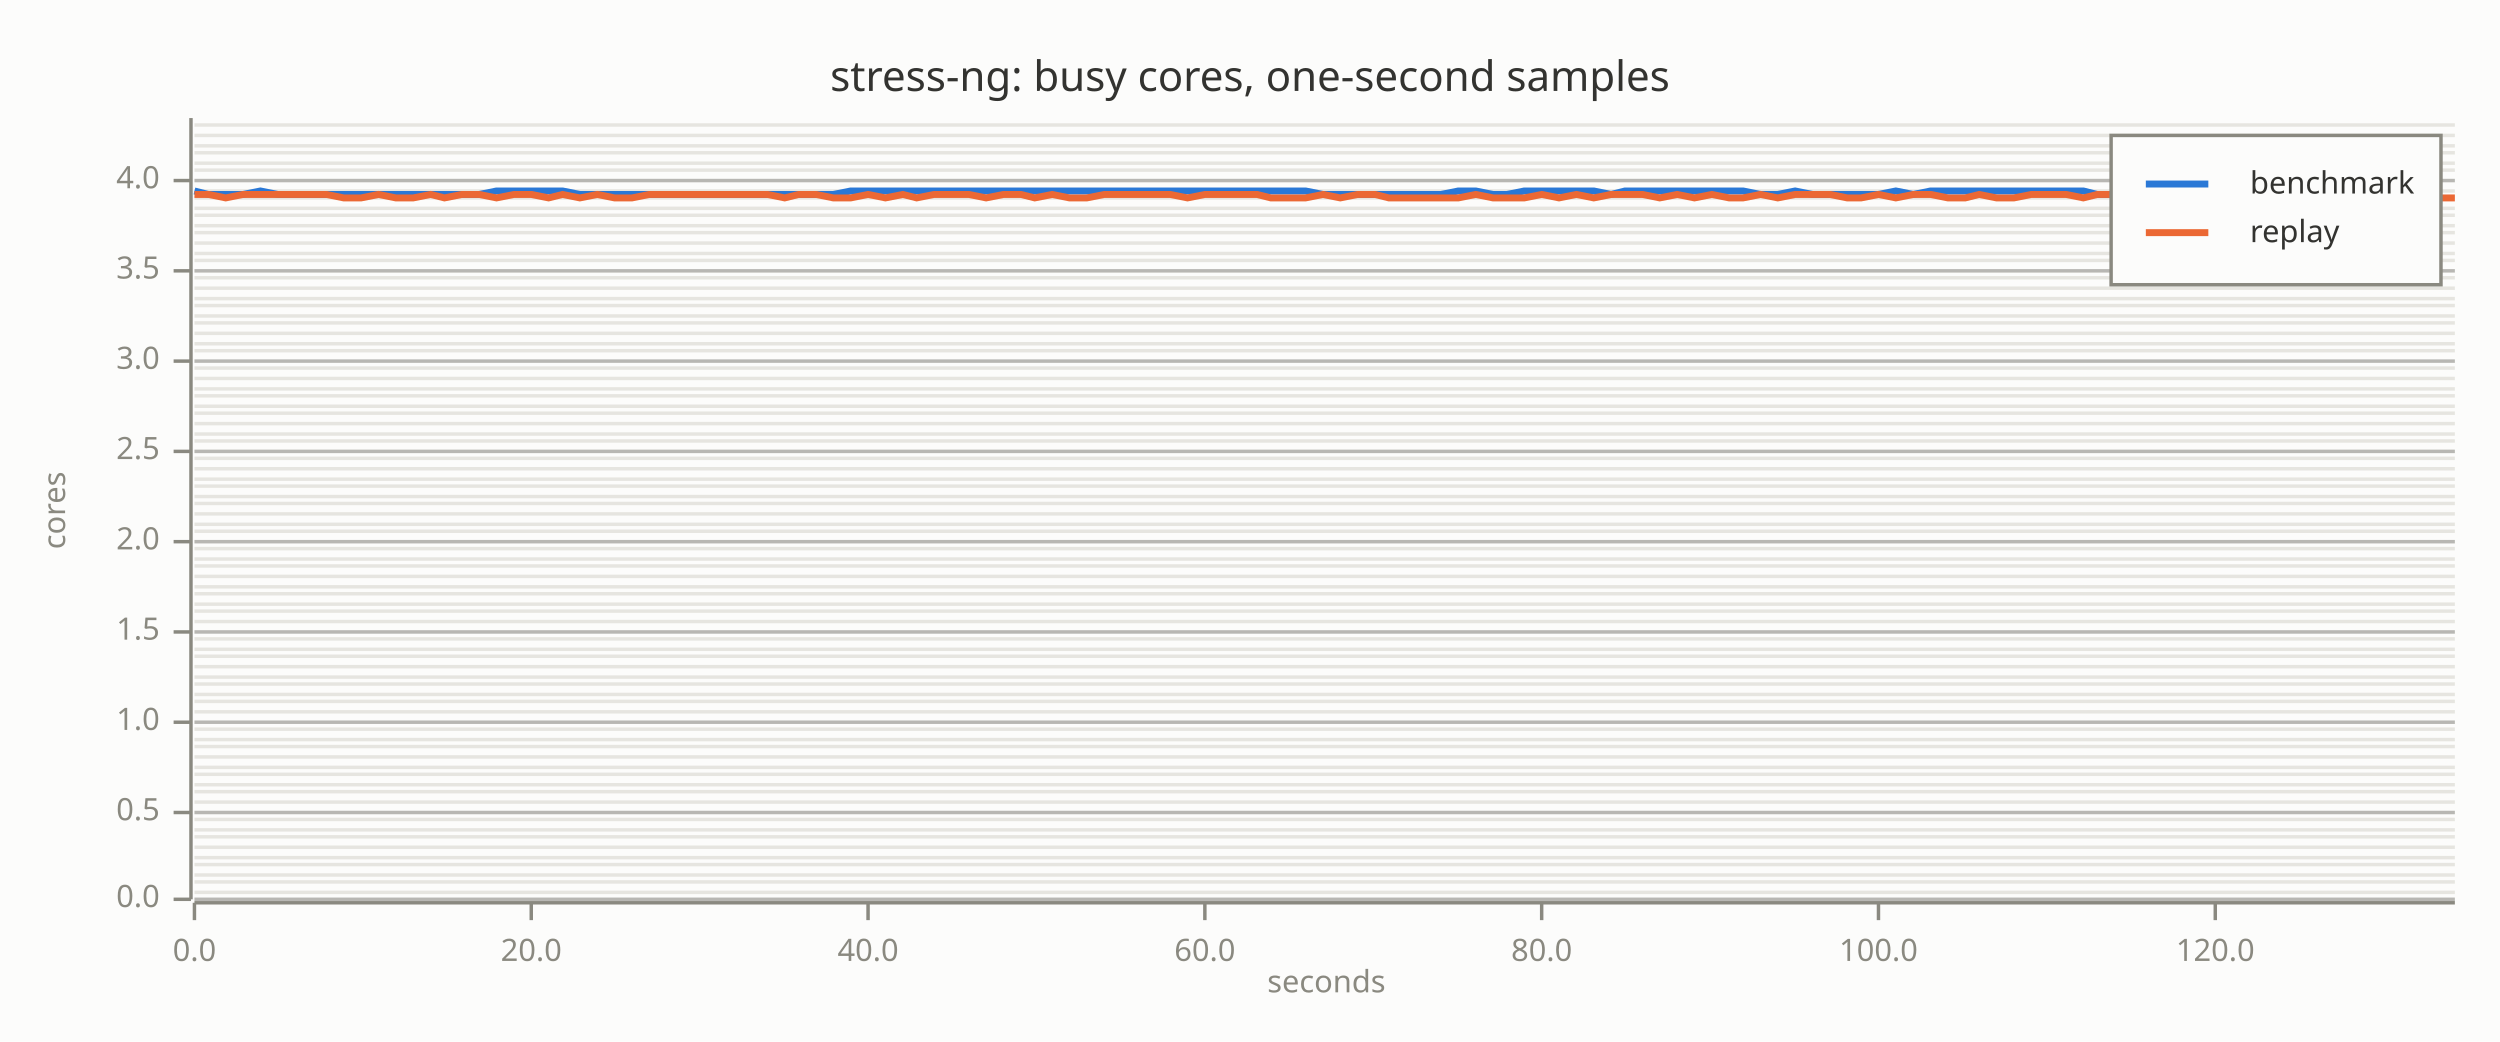
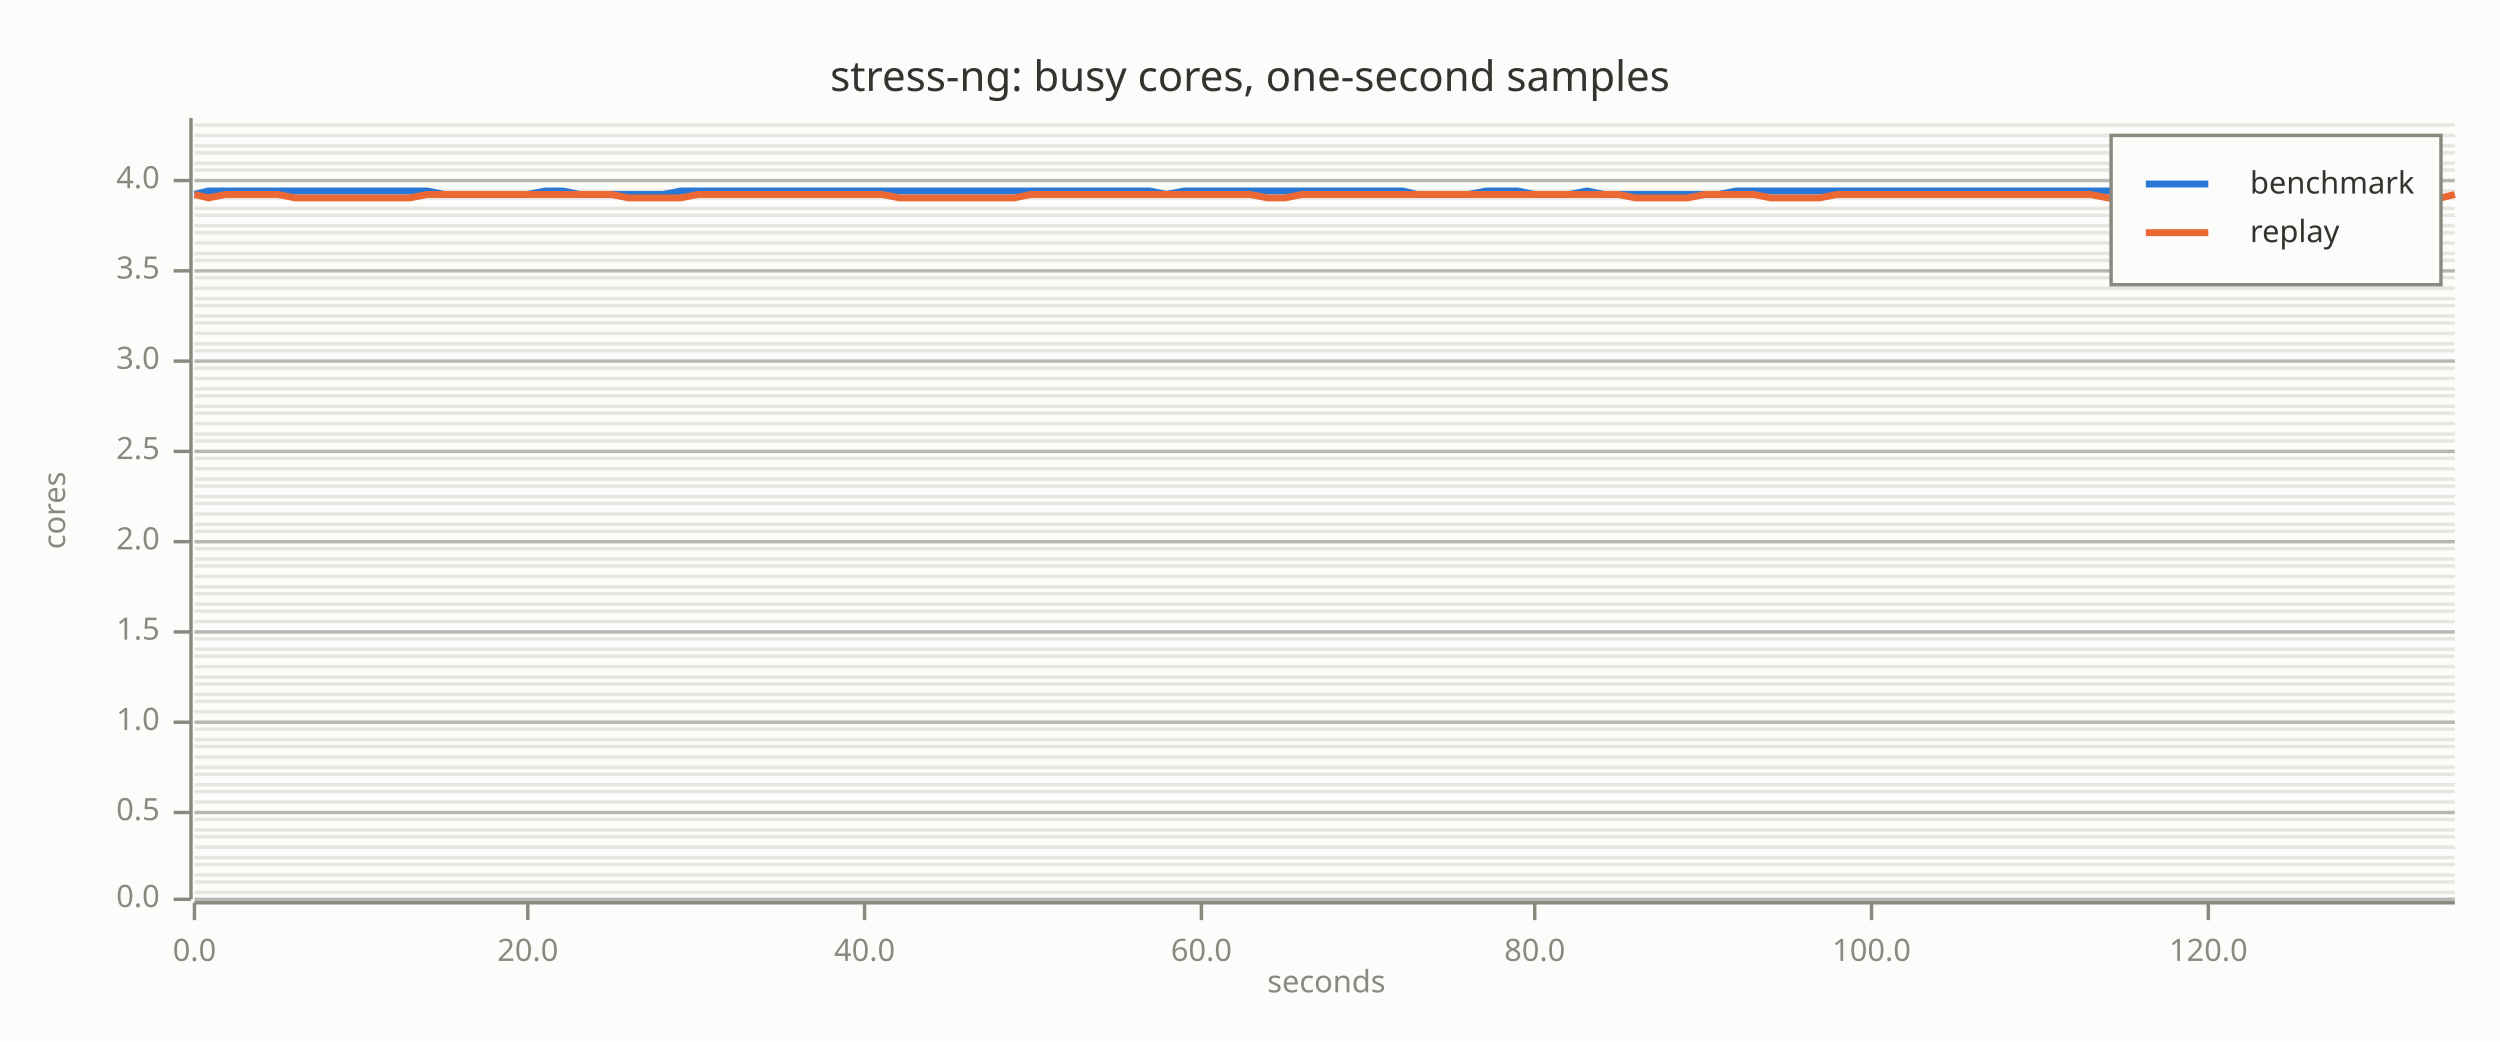
<svg xmlns="http://www.w3.org/2000/svg" width="720" height="300" viewBox="0 0 720 300">
  <rect x="0" y="0" width="720" height="300" opacity="1" fill="#FCFCFB" stroke="none" />
  <text x="360" y="17" dy="0.76em" text-anchor="middle" font-family="sans-serif" font-size="12.097" opacity="1" fill="#333330">
stress-ng: busy cores, one-second samples
</text>
  <line opacity="1" stroke="#E6E5E0" stroke-width="1" x1="56" y1="259" x2="707" y2="259" />
  <line opacity="1" stroke="#E6E5E0" stroke-width="1" x1="56" y1="257" x2="707" y2="257" />
  <line opacity="1" stroke="#E6E5E0" stroke-width="1" x1="56" y1="254" x2="707" y2="254" />
  <line opacity="1" stroke="#E6E5E0" stroke-width="1" x1="56" y1="252" x2="707" y2="252" />
  <line opacity="1" stroke="#E6E5E0" stroke-width="1" x1="56" y1="249" x2="707" y2="249" />
  <line opacity="1" stroke="#E6E5E0" stroke-width="1" x1="56" y1="247" x2="707" y2="247" />
  <line opacity="1" stroke="#E6E5E0" stroke-width="1" x1="56" y1="244" x2="707" y2="244" />
  <line opacity="1" stroke="#E6E5E0" stroke-width="1" x1="56" y1="241" x2="707" y2="241" />
  <line opacity="1" stroke="#E6E5E0" stroke-width="1" x1="56" y1="239" x2="707" y2="239" />
  <line opacity="1" stroke="#E6E5E0" stroke-width="1" x1="56" y1="236" x2="707" y2="236" />
  <line opacity="1" stroke="#E6E5E0" stroke-width="1" x1="56" y1="234" x2="707" y2="234" />
  <line opacity="1" stroke="#E6E5E0" stroke-width="1" x1="56" y1="231" x2="707" y2="231" />
  <line opacity="1" stroke="#E6E5E0" stroke-width="1" x1="56" y1="228" x2="707" y2="228" />
  <line opacity="1" stroke="#E6E5E0" stroke-width="1" x1="56" y1="226" x2="707" y2="226" />
  <line opacity="1" stroke="#E6E5E0" stroke-width="1" x1="56" y1="223" x2="707" y2="223" />
  <line opacity="1" stroke="#E6E5E0" stroke-width="1" x1="56" y1="221" x2="707" y2="221" />
  <line opacity="1" stroke="#E6E5E0" stroke-width="1" x1="56" y1="218" x2="707" y2="218" />
  <line opacity="1" stroke="#E6E5E0" stroke-width="1" x1="56" y1="215" x2="707" y2="215" />
  <line opacity="1" stroke="#E6E5E0" stroke-width="1" x1="56" y1="213" x2="707" y2="213" />
  <line opacity="1" stroke="#E6E5E0" stroke-width="1" x1="56" y1="210" x2="707" y2="210" />
  <line opacity="1" stroke="#E6E5E0" stroke-width="1" x1="56" y1="208" x2="707" y2="208" />
  <line opacity="1" stroke="#E6E5E0" stroke-width="1" x1="56" y1="205" x2="707" y2="205" />
  <line opacity="1" stroke="#E6E5E0" stroke-width="1" x1="56" y1="202" x2="707" y2="202" />
  <line opacity="1" stroke="#E6E5E0" stroke-width="1" x1="56" y1="200" x2="707" y2="200" />
  <line opacity="1" stroke="#E6E5E0" stroke-width="1" x1="56" y1="197" x2="707" y2="197" />
  <line opacity="1" stroke="#E6E5E0" stroke-width="1" x1="56" y1="195" x2="707" y2="195" />
  <line opacity="1" stroke="#E6E5E0" stroke-width="1" x1="56" y1="192" x2="707" y2="192" />
  <line opacity="1" stroke="#E6E5E0" stroke-width="1" x1="56" y1="189" x2="707" y2="189" />
  <line opacity="1" stroke="#E6E5E0" stroke-width="1" x1="56" y1="187" x2="707" y2="187" />
  <line opacity="1" stroke="#E6E5E0" stroke-width="1" x1="56" y1="184" x2="707" y2="184" />
  <line opacity="1" stroke="#E6E5E0" stroke-width="1" x1="56" y1="182" x2="707" y2="182" />
  <line opacity="1" stroke="#E6E5E0" stroke-width="1" x1="56" y1="179" x2="707" y2="179" />
  <line opacity="1" stroke="#E6E5E0" stroke-width="1" x1="56" y1="176" x2="707" y2="176" />
  <line opacity="1" stroke="#E6E5E0" stroke-width="1" x1="56" y1="174" x2="707" y2="174" />
  <line opacity="1" stroke="#E6E5E0" stroke-width="1" x1="56" y1="171" x2="707" y2="171" />
  <line opacity="1" stroke="#E6E5E0" stroke-width="1" x1="56" y1="169" x2="707" y2="169" />
  <line opacity="1" stroke="#E6E5E0" stroke-width="1" x1="56" y1="166" x2="707" y2="166" />
  <line opacity="1" stroke="#E6E5E0" stroke-width="1" x1="56" y1="163" x2="707" y2="163" />
  <line opacity="1" stroke="#E6E5E0" stroke-width="1" x1="56" y1="161" x2="707" y2="161" />
  <line opacity="1" stroke="#E6E5E0" stroke-width="1" x1="56" y1="158" x2="707" y2="158" />
  <line opacity="1" stroke="#E6E5E0" stroke-width="1" x1="56" y1="156" x2="707" y2="156" />
  <line opacity="1" stroke="#E6E5E0" stroke-width="1" x1="56" y1="153" x2="707" y2="153" />
  <line opacity="1" stroke="#E6E5E0" stroke-width="1" x1="56" y1="151" x2="707" y2="151" />
  <line opacity="1" stroke="#E6E5E0" stroke-width="1" x1="56" y1="148" x2="707" y2="148" />
  <line opacity="1" stroke="#E6E5E0" stroke-width="1" x1="56" y1="145" x2="707" y2="145" />
  <line opacity="1" stroke="#E6E5E0" stroke-width="1" x1="56" y1="143" x2="707" y2="143" />
  <line opacity="1" stroke="#E6E5E0" stroke-width="1" x1="56" y1="140" x2="707" y2="140" />
  <line opacity="1" stroke="#E6E5E0" stroke-width="1" x1="56" y1="138" x2="707" y2="138" />
  <line opacity="1" stroke="#E6E5E0" stroke-width="1" x1="56" y1="135" x2="707" y2="135" />
  <line opacity="1" stroke="#E6E5E0" stroke-width="1" x1="56" y1="132" x2="707" y2="132" />
  <line opacity="1" stroke="#E6E5E0" stroke-width="1" x1="56" y1="130" x2="707" y2="130" />
  <line opacity="1" stroke="#E6E5E0" stroke-width="1" x1="56" y1="127" x2="707" y2="127" />
  <line opacity="1" stroke="#E6E5E0" stroke-width="1" x1="56" y1="125" x2="707" y2="125" />
  <line opacity="1" stroke="#E6E5E0" stroke-width="1" x1="56" y1="122" x2="707" y2="122" />
  <line opacity="1" stroke="#E6E5E0" stroke-width="1" x1="56" y1="119" x2="707" y2="119" />
  <line opacity="1" stroke="#E6E5E0" stroke-width="1" x1="56" y1="117" x2="707" y2="117" />
  <line opacity="1" stroke="#E6E5E0" stroke-width="1" x1="56" y1="114" x2="707" y2="114" />
  <line opacity="1" stroke="#E6E5E0" stroke-width="1" x1="56" y1="112" x2="707" y2="112" />
  <line opacity="1" stroke="#E6E5E0" stroke-width="1" x1="56" y1="109" x2="707" y2="109" />
  <line opacity="1" stroke="#E6E5E0" stroke-width="1" x1="56" y1="106" x2="707" y2="106" />
  <line opacity="1" stroke="#E6E5E0" stroke-width="1" x1="56" y1="104" x2="707" y2="104" />
  <line opacity="1" stroke="#E6E5E0" stroke-width="1" x1="56" y1="101" x2="707" y2="101" />
  <line opacity="1" stroke="#E6E5E0" stroke-width="1" x1="56" y1="99" x2="707" y2="99" />
  <line opacity="1" stroke="#E6E5E0" stroke-width="1" x1="56" y1="96" x2="707" y2="96" />
  <line opacity="1" stroke="#E6E5E0" stroke-width="1" x1="56" y1="93" x2="707" y2="93" />
  <line opacity="1" stroke="#E6E5E0" stroke-width="1" x1="56" y1="91" x2="707" y2="91" />
  <line opacity="1" stroke="#E6E5E0" stroke-width="1" x1="56" y1="88" x2="707" y2="88" />
  <line opacity="1" stroke="#E6E5E0" stroke-width="1" x1="56" y1="86" x2="707" y2="86" />
  <line opacity="1" stroke="#E6E5E0" stroke-width="1" x1="56" y1="83" x2="707" y2="83" />
  <line opacity="1" stroke="#E6E5E0" stroke-width="1" x1="56" y1="80" x2="707" y2="80" />
  <line opacity="1" stroke="#E6E5E0" stroke-width="1" x1="56" y1="78" x2="707" y2="78" />
  <line opacity="1" stroke="#E6E5E0" stroke-width="1" x1="56" y1="75" x2="707" y2="75" />
  <line opacity="1" stroke="#E6E5E0" stroke-width="1" x1="56" y1="73" x2="707" y2="73" />
  <line opacity="1" stroke="#E6E5E0" stroke-width="1" x1="56" y1="70" x2="707" y2="70" />
  <line opacity="1" stroke="#E6E5E0" stroke-width="1" x1="56" y1="67" x2="707" y2="67" />
  <line opacity="1" stroke="#E6E5E0" stroke-width="1" x1="56" y1="65" x2="707" y2="65" />
  <line opacity="1" stroke="#E6E5E0" stroke-width="1" x1="56" y1="62" x2="707" y2="62" />
  <line opacity="1" stroke="#E6E5E0" stroke-width="1" x1="56" y1="60" x2="707" y2="60" />
  <line opacity="1" stroke="#E6E5E0" stroke-width="1" x1="56" y1="57" x2="707" y2="57" />
  <line opacity="1" stroke="#E6E5E0" stroke-width="1" x1="56" y1="55" x2="707" y2="55" />
  <line opacity="1" stroke="#E6E5E0" stroke-width="1" x1="56" y1="52" x2="707" y2="52" />
  <line opacity="1" stroke="#E6E5E0" stroke-width="1" x1="56" y1="49" x2="707" y2="49" />
  <line opacity="1" stroke="#E6E5E0" stroke-width="1" x1="56" y1="47" x2="707" y2="47" />
  <line opacity="1" stroke="#E6E5E0" stroke-width="1" x1="56" y1="44" x2="707" y2="44" />
  <line opacity="1" stroke="#E6E5E0" stroke-width="1" x1="56" y1="42" x2="707" y2="42" />
  <line opacity="1" stroke="#E6E5E0" stroke-width="1" x1="56" y1="39" x2="707" y2="39" />
  <line opacity="1" stroke="#E6E5E0" stroke-width="1" x1="56" y1="36" x2="707" y2="36" />
  <text x="12" y="147" dy="0.76em" text-anchor="middle" font-family="sans-serif" font-size="8.871" opacity="1" fill="#8A8980" transform="rotate(270, 12, 147)">
cores
</text>
  <text x="382" y="288" dy="-0.5ex" text-anchor="middle" font-family="sans-serif" font-size="8.871" opacity="1" fill="#8A8980">
seconds
</text>
  <line opacity="0.2" stroke="#000000" stroke-width="1" x1="56" y1="259" x2="707" y2="259" />
  <line opacity="0.2" stroke="#000000" stroke-width="1" x1="56" y1="234" x2="707" y2="234" />
  <line opacity="0.2" stroke="#000000" stroke-width="1" x1="56" y1="208" x2="707" y2="208" />
  <line opacity="0.2" stroke="#000000" stroke-width="1" x1="56" y1="182" x2="707" y2="182" />
  <line opacity="0.2" stroke="#000000" stroke-width="1" x1="56" y1="156" x2="707" y2="156" />
  <line opacity="0.2" stroke="#000000" stroke-width="1" x1="56" y1="130" x2="707" y2="130" />
  <line opacity="0.2" stroke="#000000" stroke-width="1" x1="56" y1="104" x2="707" y2="104" />
  <line opacity="0.2" stroke="#000000" stroke-width="1" x1="56" y1="78" x2="707" y2="78" />
  <line opacity="0.2" stroke="#000000" stroke-width="1" x1="56" y1="52" x2="707" y2="52" />
  <polyline fill="none" opacity="1" stroke="#8A8980" stroke-width="1" points="55,34 55,259 " />
  <text x="46" y="259" dy="0.5ex" text-anchor="end" font-family="sans-serif" font-size="8.871" opacity="1" fill="#8A8980">
0.0
</text>
  <polyline fill="none" opacity="1" stroke="#8A8980" stroke-width="1" points="50,259 55,259 " />
  <text x="46" y="234" dy="0.5ex" text-anchor="end" font-family="sans-serif" font-size="8.871" opacity="1" fill="#8A8980">
0.5
</text>
  <polyline fill="none" opacity="1" stroke="#8A8980" stroke-width="1" points="50,234 55,234 " />
  <text x="46" y="208" dy="0.5ex" text-anchor="end" font-family="sans-serif" font-size="8.871" opacity="1" fill="#8A8980">
1.0
</text>
  <polyline fill="none" opacity="1" stroke="#8A8980" stroke-width="1" points="50,208 55,208 " />
  <text x="46" y="182" dy="0.5ex" text-anchor="end" font-family="sans-serif" font-size="8.871" opacity="1" fill="#8A8980">
1.5
</text>
  <polyline fill="none" opacity="1" stroke="#8A8980" stroke-width="1" points="50,182 55,182 " />
  <text x="46" y="156" dy="0.5ex" text-anchor="end" font-family="sans-serif" font-size="8.871" opacity="1" fill="#8A8980">
2.0
</text>
  <polyline fill="none" opacity="1" stroke="#8A8980" stroke-width="1" points="50,156 55,156 " />
  <text x="46" y="130" dy="0.5ex" text-anchor="end" font-family="sans-serif" font-size="8.871" opacity="1" fill="#8A8980">
2.5
</text>
  <polyline fill="none" opacity="1" stroke="#8A8980" stroke-width="1" points="50,130 55,130 " />
  <text x="46" y="104" dy="0.5ex" text-anchor="end" font-family="sans-serif" font-size="8.871" opacity="1" fill="#8A8980">
3.0
</text>
  <polyline fill="none" opacity="1" stroke="#8A8980" stroke-width="1" points="50,104 55,104 " />
  <text x="46" y="78" dy="0.5ex" text-anchor="end" font-family="sans-serif" font-size="8.871" opacity="1" fill="#8A8980">
3.5
</text>
  <polyline fill="none" opacity="1" stroke="#8A8980" stroke-width="1" points="50,78 55,78 " />
  <text x="46" y="52" dy="0.5ex" text-anchor="end" font-family="sans-serif" font-size="8.871" opacity="1" fill="#8A8980">
4.0
</text>
  <polyline fill="none" opacity="1" stroke="#8A8980" stroke-width="1" points="50,52 55,52 " />
  <polyline fill="none" opacity="1" stroke="#8A8980" stroke-width="1" points="56,260 707,260 " />
  <text x="56" y="270" dy="0.76em" text-anchor="middle" font-family="sans-serif" font-size="8.871" opacity="1" fill="#8A8980">
0.0
</text>
  <polyline fill="none" opacity="1" stroke="#8A8980" stroke-width="1" points="56,260 56,265 " />
-   <text x="153" y="270" dy="0.76em" text-anchor="middle" font-family="sans-serif" font-size="8.871" opacity="1" fill="#8A8980">
+   <text x="152" y="270" dy="0.76em" text-anchor="middle" font-family="sans-serif" font-size="8.871" opacity="1" fill="#8A8980">
20.0
</text>
-   <polyline fill="none" opacity="1" stroke="#8A8980" stroke-width="1" points="153,260 153,265 " />
-   <text x="250" y="270" dy="0.76em" text-anchor="middle" font-family="sans-serif" font-size="8.871" opacity="1" fill="#8A8980">
+   <polyline fill="none" opacity="1" stroke="#8A8980" stroke-width="1" points="152,260 152,265 " />
+   <text x="249" y="270" dy="0.76em" text-anchor="middle" font-family="sans-serif" font-size="8.871" opacity="1" fill="#8A8980">
40.0
</text>
-   <polyline fill="none" opacity="1" stroke="#8A8980" stroke-width="1" points="250,260 250,265 " />
-   <text x="347" y="270" dy="0.76em" text-anchor="middle" font-family="sans-serif" font-size="8.871" opacity="1" fill="#8A8980">
+   <polyline fill="none" opacity="1" stroke="#8A8980" stroke-width="1" points="249,260 249,265 " />
+   <text x="346" y="270" dy="0.76em" text-anchor="middle" font-family="sans-serif" font-size="8.871" opacity="1" fill="#8A8980">
60.0
</text>
-   <polyline fill="none" opacity="1" stroke="#8A8980" stroke-width="1" points="347,260 347,265 " />
-   <text x="444" y="270" dy="0.76em" text-anchor="middle" font-family="sans-serif" font-size="8.871" opacity="1" fill="#8A8980">
+   <polyline fill="none" opacity="1" stroke="#8A8980" stroke-width="1" points="346,260 346,265 " />
+   <text x="442" y="270" dy="0.76em" text-anchor="middle" font-family="sans-serif" font-size="8.871" opacity="1" fill="#8A8980">
80.0
</text>
-   <polyline fill="none" opacity="1" stroke="#8A8980" stroke-width="1" points="444,260 444,265 " />
-   <text x="541" y="270" dy="0.76em" text-anchor="middle" font-family="sans-serif" font-size="8.871" opacity="1" fill="#8A8980">
+   <polyline fill="none" opacity="1" stroke="#8A8980" stroke-width="1" points="442,260 442,265 " />
+   <text x="539" y="270" dy="0.76em" text-anchor="middle" font-family="sans-serif" font-size="8.871" opacity="1" fill="#8A8980">
100.0
</text>
-   <polyline fill="none" opacity="1" stroke="#8A8980" stroke-width="1" points="541,260 541,265 " />
-   <text x="638" y="270" dy="0.76em" text-anchor="middle" font-family="sans-serif" font-size="8.871" opacity="1" fill="#8A8980">
+   <polyline fill="none" opacity="1" stroke="#8A8980" stroke-width="1" points="539,260 539,265 " />
+   <text x="636" y="270" dy="0.76em" text-anchor="middle" font-family="sans-serif" font-size="8.871" opacity="1" fill="#8A8980">
120.0
</text>
-   <polyline fill="none" opacity="1" stroke="#8A8980" stroke-width="1" points="638,260 638,265 " />
-   <polyline fill="none" opacity="1" stroke="#2A78D6" stroke-width="2" points="56,55 60,56 65,56 70,56 75,55 80,56 85,56 90,56 94,56 99,56 104,56 109,56 114,56 119,56 124,56 128,56 133,56 138,56 143,55 148,55 153,55 158,55 162,55 167,56 172,56 177,56 182,56 187,56 192,56 196,56 201,56 206,56 211,56 216,56 221,56 226,56 230,56 235,56 240,56 245,55 250,55 255,55 260,55 264,55 269,55 274,55 279,55 284,55 289,55 294,55 298,55 303,55 308,55 313,55 318,55 323,55 328,55 332,55 337,55 342,55 347,55 352,55 357,55 362,55 366,55 371,55 376,55 381,56 386,56 391,56 396,56 400,56 405,56 410,56 415,56 420,55 425,55 430,56 434,56 439,55 444,55 449,55 454,55 459,55 464,56 468,55 473,55 478,55 483,55 488,55 493,55 498,55 502,55 507,56 512,56 517,55 522,56 527,56 532,56 536,56 541,56 546,55 551,56 556,55 561,55 566,55 570,55 575,55 580,55 585,55 590,55 595,55 600,55 604,56 609,56 614,55 619,55 624,55 629,55 " />
-   <polyline fill="none" opacity="1" stroke="#EB6834" stroke-width="2" points="56,56 60,56 65,57 70,56 75,56 80,56 85,56 90,56 94,56 99,57 104,57 109,56 114,57 119,57 124,56 128,57 133,56 138,56 143,57 148,56 153,56 158,57 162,56 167,57 172,56 177,57 182,57 187,56 192,56 196,56 201,56 206,56 211,56 216,56 221,56 226,57 230,56 235,56 240,57 245,57 250,56 255,57 260,56 264,57 269,56 274,56 279,56 284,57 289,56 294,56 298,57 303,56 308,57 313,57 318,56 323,56 328,56 332,56 337,56 342,57 347,56 352,56 357,56 362,56 366,57 371,57 376,57 381,56 386,57 391,56 396,56 400,57 405,57 410,57 415,57 420,57 425,56 430,57 434,57 439,57 444,56 449,57 454,56 459,57 464,56 468,56 473,56 478,57 483,56 488,57 493,56 498,57 502,57 507,56 512,57 517,56 522,56 527,56 532,57 536,57 541,56 546,57 551,56 556,56 561,57 566,57 570,56 575,57 580,57 585,56 590,56 595,56 600,57 604,56 609,56 614,57 619,57 624,56 629,56 634,57 638,56 643,56 648,56 653,56 658,57 663,56 668,57 672,57 677,56 682,56 687,56 692,56 697,57 702,57 707,57 " />
+   <polyline fill="none" opacity="1" stroke="#8A8980" stroke-width="1" points="636,260 636,265 " />
+   <polyline fill="none" opacity="1" stroke="#2A78D6" stroke-width="2" points="56,56 60,55 65,55 70,55 75,55 80,55 85,55 89,55 94,55 99,55 104,55 109,55 114,55 118,55 123,55 128,56 133,56 138,56 143,56 147,56 152,56 157,55 162,55 167,56 172,56 176,56 181,56 186,56 191,56 196,55 201,55 205,55 210,55 215,55 220,55 225,55 230,55 234,55 239,55 244,55 249,55 254,55 259,55 263,55 268,55 273,55 278,55 283,55 288,55 292,55 297,55 302,55 307,55 312,55 317,55 321,55 326,55 331,55 336,56 341,55 346,55 350,55 355,55 360,55 365,55 370,55 375,55 379,55 384,55 389,55 394,55 399,55 404,55 408,56 413,56 418,56 423,56 428,55 433,55 437,55 442,56 447,56 452,56 457,55 462,56 466,56 471,56 476,56 481,56 486,56 491,56 495,56 500,55 505,55 510,55 515,55 520,55 524,55 529,55 534,55 539,55 544,55 549,55 553,55 558,55 563,55 568,55 573,55 578,55 583,55 587,55 592,55 597,55 602,55 607,55 612,55 616,55 621,56 626,55 631,55 " />
+   <polyline fill="none" opacity="1" stroke="#EB6834" stroke-width="2" points="56,56 60,57 65,56 70,56 75,56 80,56 85,57 89,57 94,57 99,57 104,57 109,57 114,57 118,57 123,56 128,56 133,56 138,56 143,56 147,56 152,56 157,56 162,56 167,56 172,56 176,56 181,57 186,57 191,57 196,57 201,56 205,56 210,56 215,56 220,56 225,56 230,56 234,56 239,56 244,56 249,56 254,56 259,57 263,57 268,57 273,57 278,57 283,57 288,57 292,57 297,56 302,56 307,56 312,56 317,56 321,56 326,56 331,56 336,56 341,56 346,56 350,56 355,56 360,56 365,57 370,57 375,56 379,56 384,56 389,56 394,56 399,56 404,56 408,56 413,56 418,56 423,56 428,56 433,56 437,56 442,56 447,56 452,56 457,56 462,56 466,56 471,57 476,57 481,57 486,57 491,56 495,56 500,56 505,56 510,57 515,57 520,57 524,57 529,56 534,56 539,56 544,56 549,56 553,56 558,56 563,56 568,56 573,56 578,56 583,56 587,56 592,56 597,56 602,56 607,57 612,57 616,57 621,57 626,56 631,56 636,56 641,56 645,56 650,56 655,56 660,56 665,57 670,57 674,57 679,57 684,56 689,56 694,56 699,56 703,57 707,56 " />
  <rect x="608" y="39" width="95" height="43" opacity="1" fill="#FCFCFB" stroke="none" />
  <rect x="608" y="39" width="95" height="43" opacity="1" fill="none" stroke="#8A8980" />
  <text x="648" y="49" dy="0.76em" text-anchor="start" font-family="sans-serif" font-size="8.871" opacity="1" fill="#333330">
benchmark
</text>
  <text x="648" y="63" dy="0.76em" text-anchor="start" font-family="sans-serif" font-size="8.871" opacity="1" fill="#333330">
replay
</text>
  <polyline fill="none" opacity="1" stroke="#2A78D6" stroke-width="2" points="618,53 636,53 " />
  <polyline fill="none" opacity="1" stroke="#EB6834" stroke-width="2" points="618,67 636,67 " />
</svg>
